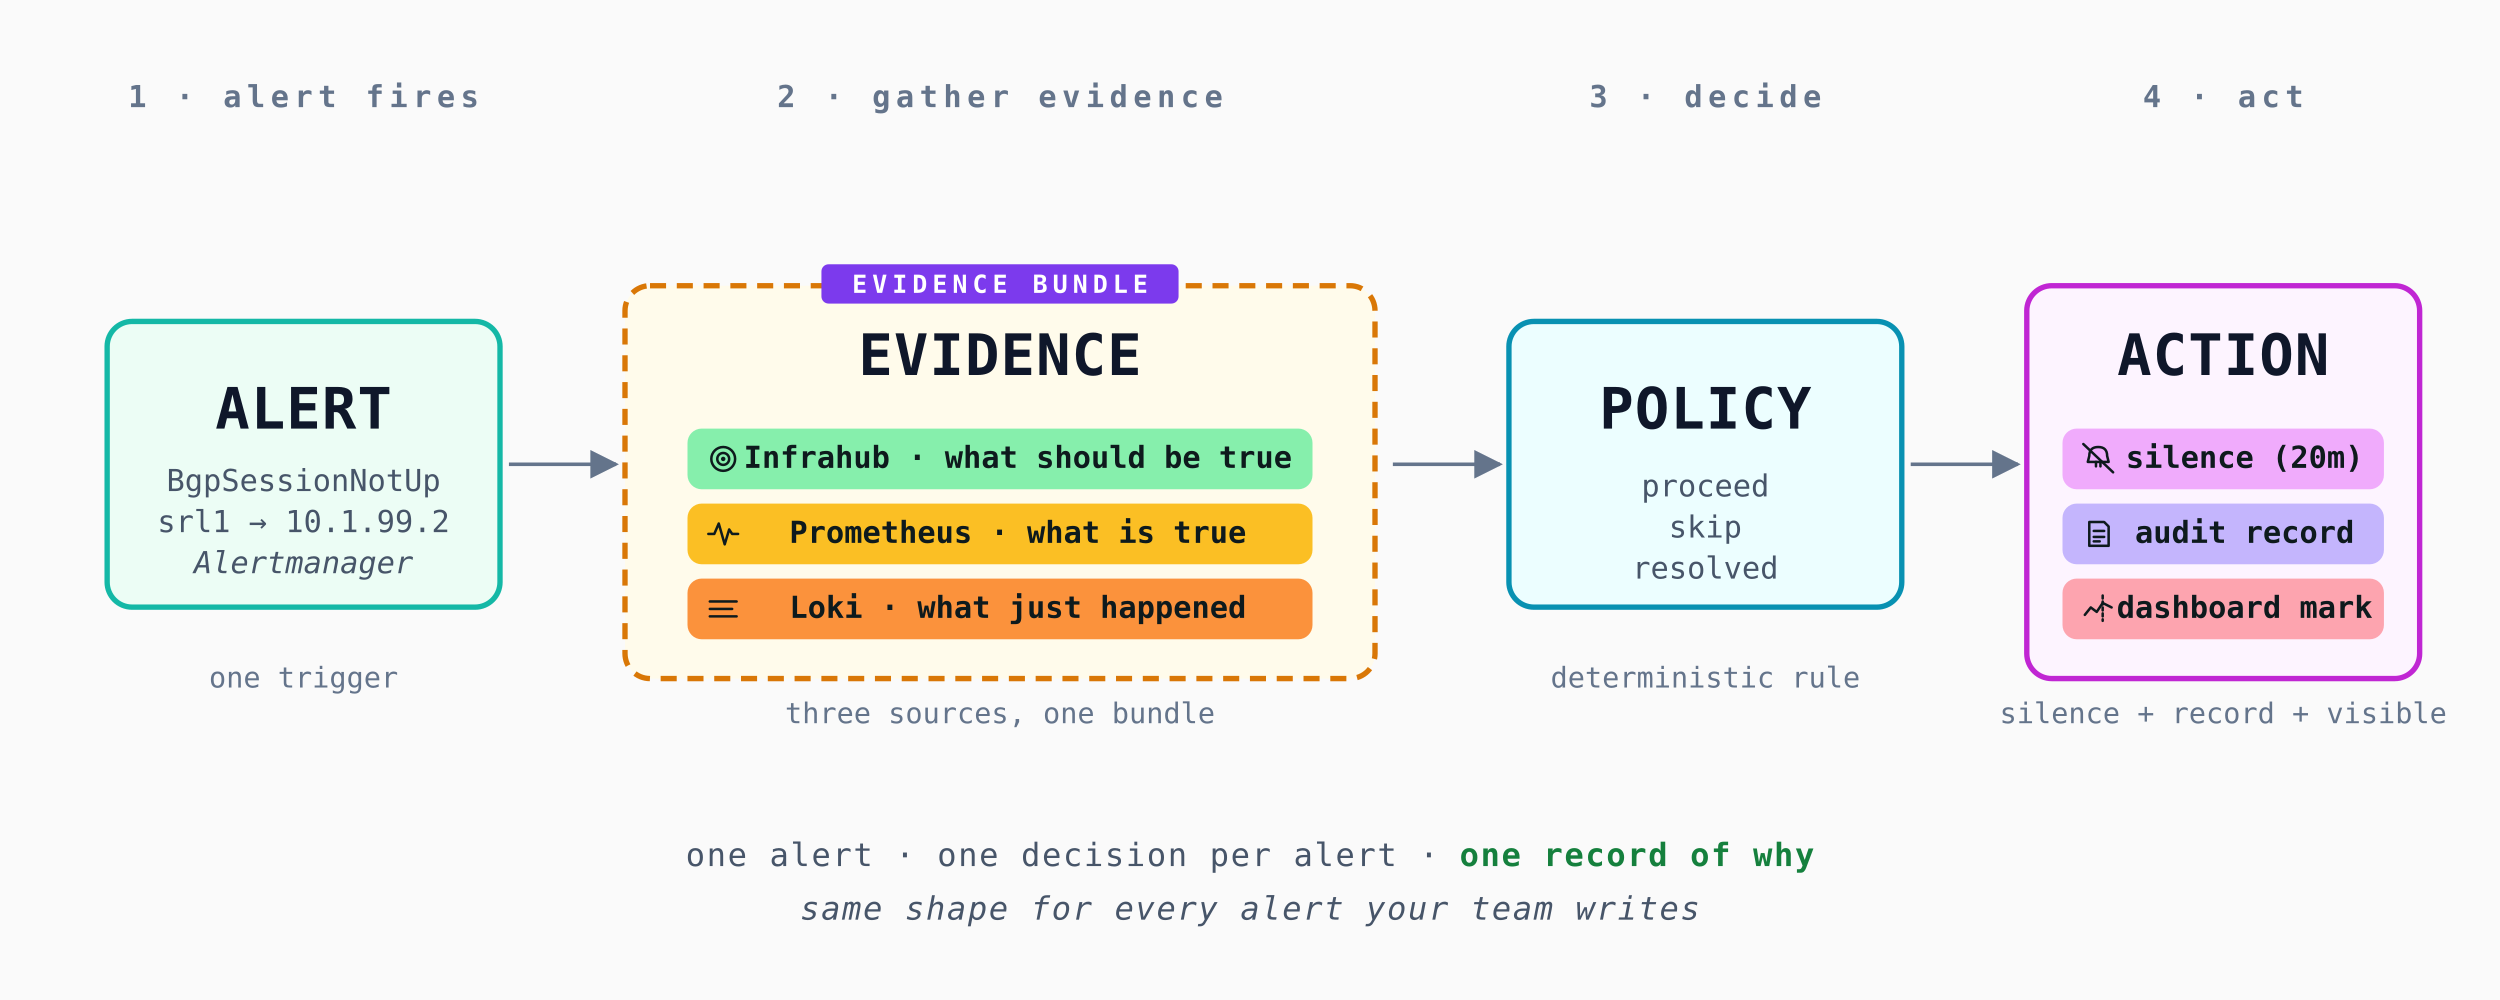
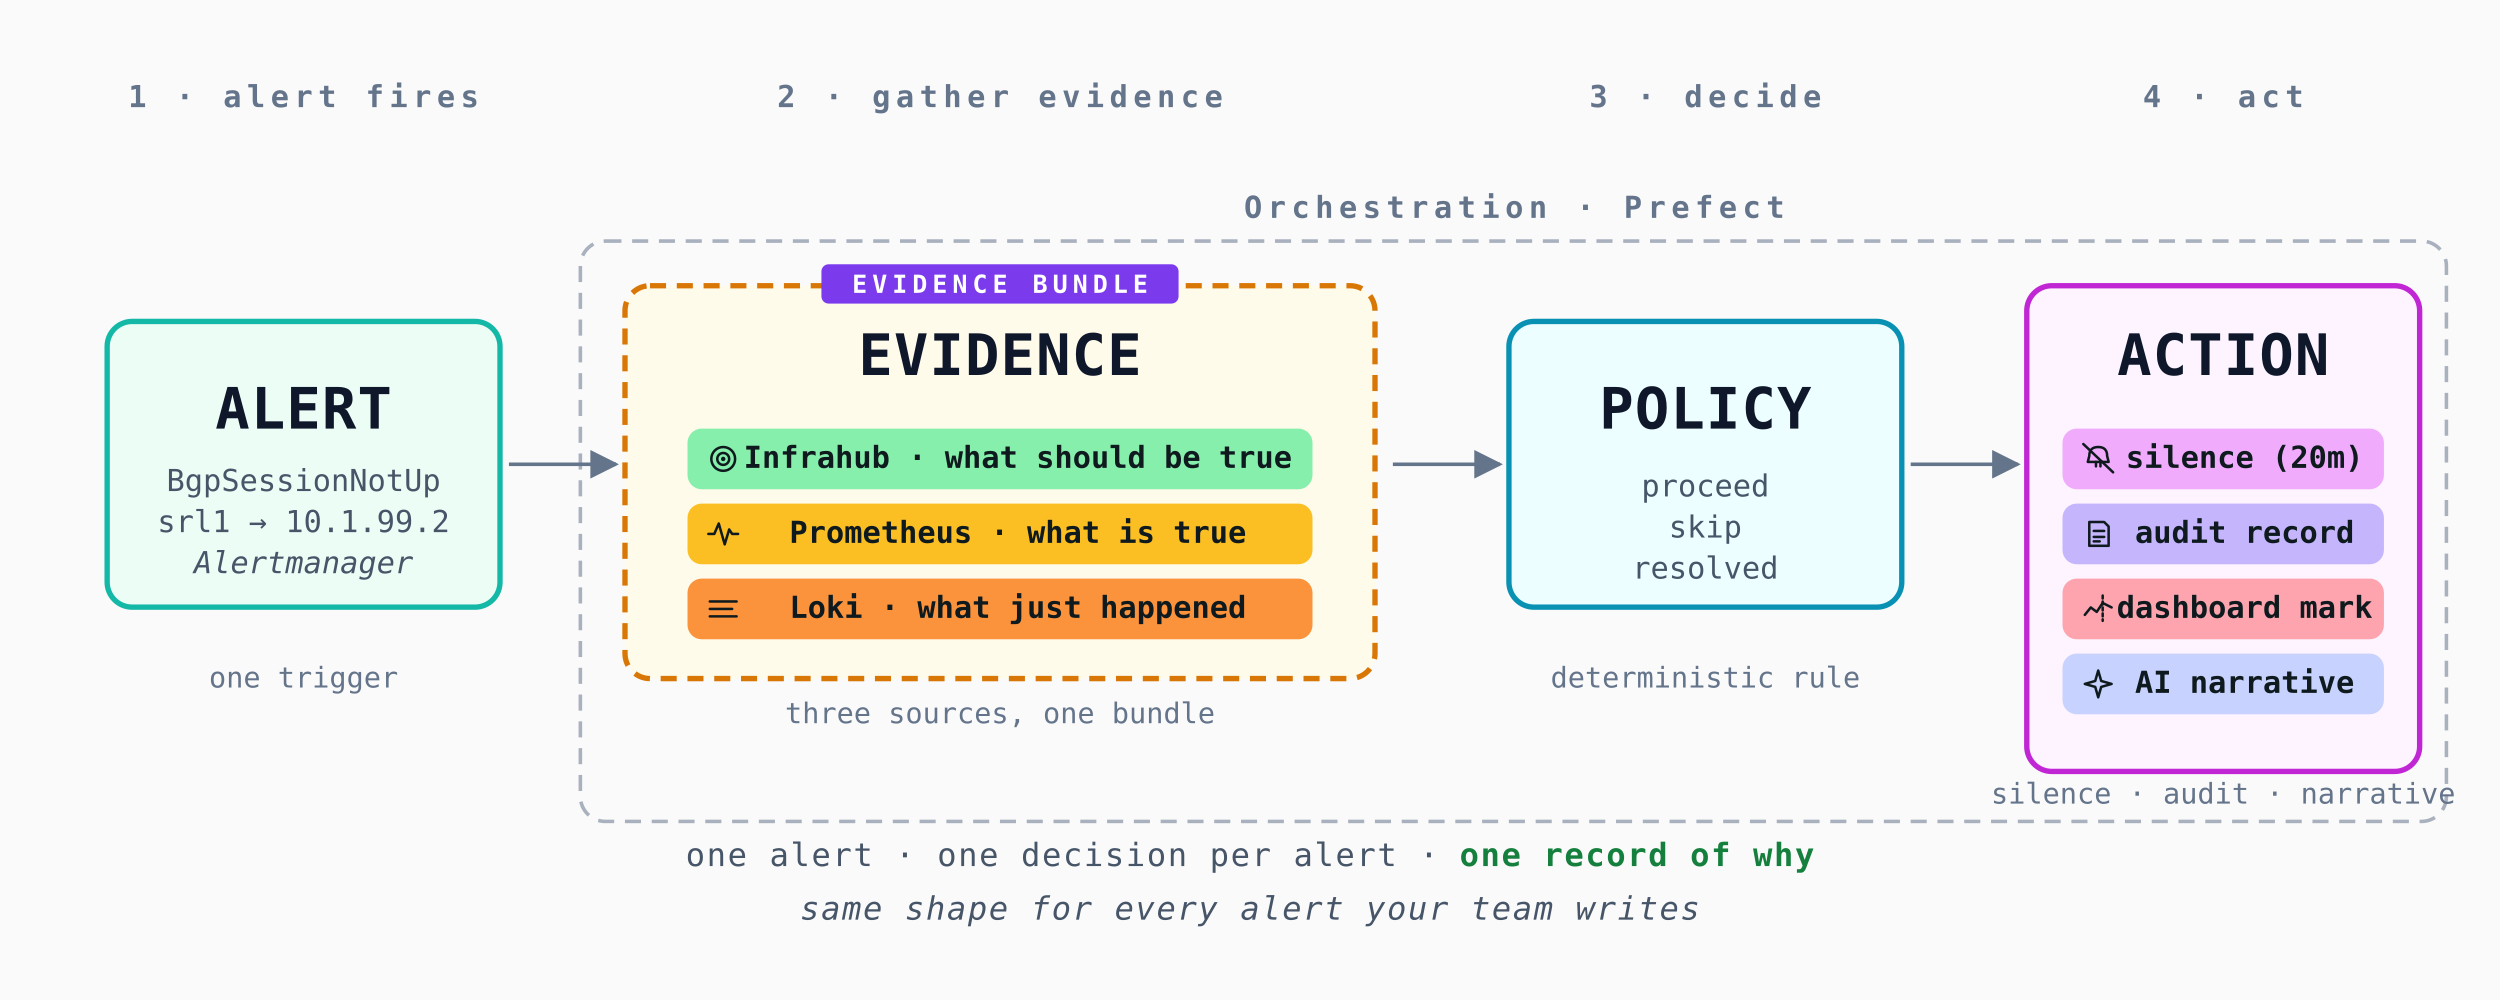
<svg xmlns="http://www.w3.org/2000/svg" viewBox="0 0 1400 560" role="img" aria-labelledby="title desc" font-family="'JetBrains Mono', 'Fira Code', 'SF Mono', 'Consolas', monospace">
  <style>
    .bg          { fill: #fafafa; }
    .phase-label { font-size: 17px; font-weight: 600; fill: #64748b;
                   letter-spacing: 0.18em; text-transform: uppercase; }
    .box-title   { font-size: 32px; font-weight: 700; fill: #0f172a;
                   letter-spacing: 0.02em; }
    .box-sub     { font-size: 17px; fill: #475569; }
    .pill-text   { font-size: 17px; font-weight: 600; fill: #0e1a1d; }
    .annot       { font-size: 16px; fill: #64748b; }
    .footer      { font-size: 18px; fill: #475569; letter-spacing: 0.05em; }
    .footer-emph { font-size: 18px; fill: #15803d; font-weight: 700;
                   letter-spacing: 0.05em; }
    .bundle-tag  { font-size: 14px; font-weight: 700; fill: #ffffff;
                   letter-spacing: 0.2em; }

    /* Phase boxes — light pastel fill + bold colored border */
    .box           { stroke-width: 3; }
    .box-alert     { fill: #ecfdf5; stroke: #14b8a6; }
    .box-evid      { fill: #fffbeb; stroke: #d97706; stroke-dasharray: 9 6; }
    .box-policy    { fill: #ecfeff; stroke: #0891b2; }
    .box-action    { fill: #fdf4ff; stroke: #c026d3; }

    /* Internal pill colors — bright enough to read on the light page */
    .pill-sot      { fill: #86efac; }
    .pill-prom     { fill: #fbbf24; }
    .pill-loki     { fill: #fb923c; }
    .pill-silence  { fill: #f0abfc; }
    .pill-audit    { fill: #c4b5fd; }
    .pill-panel    { fill: #fda4af; }
+     .pill-rca      { fill: #c7d2fe; }

    .icon          { fill: none; stroke: #0e1a1d; stroke-width: 1.7;
                     stroke-linecap: round; stroke-linejoin: round; }
    .icon-fill     { fill: #0e1a1d; }

    .arrow         { fill: none; stroke: #64748b; stroke-width: 2; }
  </style>
  <defs>
    <marker id="ah" viewBox="0 0 10 10" refX="9" refY="5" markerWidth="8" markerHeight="8" orient="auto-start-reverse">
      <path d="M 0 0 L 10 5 L 0 10 z" fill="#64748b" />
    </marker>
    <symbol id="ic-target" viewBox="-12 -12 24 24">
      <circle class="icon" cx="0" cy="0" r="8" />
      <circle class="icon" cx="0" cy="0" r="4" />
      <circle class="icon-fill" cx="0" cy="0" r="1.5" />
    </symbol>
    <symbol id="ic-pulse" viewBox="-12 -12 24 24">
      <path class="icon" d="M -10 0 L -6 0 L -3 -7 L 1 7 L 4 -3 L 6 0 L 10 0" />
    </symbol>
    <symbol id="ic-log" viewBox="-12 -12 24 24">
      <line class="icon" x1="-9" y1="-5" x2="9" y2="-5" />
      <line class="icon" x1="-9" y1="0" x2="6" y2="0" />
      <line class="icon" x1="-9" y1="5" x2="9" y2="5" />
    </symbol>
    <symbol id="ic-silence" viewBox="-12 -12 24 24">
      <path class="icon" d="M -6 -2 Q -6 -8 0 -8 Q 6 -8 6 -2 L 7 2 L -7 2 Z" />
      <line class="icon" x1="-1.5" y1="2" x2="-1.5" y2="5" />
      <line class="icon" x1="1.5" y1="2" x2="1.5" y2="5" />
      <line class="icon" x1="-10" y1="-10" x2="10" y2="9" stroke-width="2.2" />
    </symbol>
    <symbol id="ic-doc" viewBox="-12 -12 24 24">
      <path class="icon" d="M -6 -8 L 4 -8 L 7 -5 L 7 8 L -6 8 Z" />
      <line class="icon" x1="-3" y1="-2" x2="4" y2="-2" />
      <line class="icon" x1="-3" y1="2" x2="4" y2="2" />
      <line class="icon" x1="-3" y1="5" x2="1" y2="5" />
    </symbol>
    <symbol id="ic-chartmark" viewBox="-12 -12 24 24">
      <polyline class="icon" points="-9,4 -5,-1 -1,2 3,-4 9,-1" />
      <line class="icon" x1="3" y1="-9" x2="3" y2="8" stroke-dasharray="2 2" />
    </symbol>
+     <symbol id="ic-sparkle" viewBox="-12 -12 24 24">
+       <path class="icon" d="M 0 -9 L 2 -2 L 9 0 L 2 2 L 0 9 L -2 2 L -9 0 L -2 -2 Z" />
+     </symbol>
  </defs>
  <rect class="bg" x="0" y="0" width="1400" height="560" rx="0" />
+   <rect x="325" y="135" width="1045" height="325" rx="14" fill="none" stroke="#64748b" stroke-width="2" stroke-dasharray="9 6" opacity="0.55" />
+   <text x="848" y="122" class="phase-label" text-anchor="middle">Orchestration · Prefect</text>
  <text x="170" y="60" class="phase-label" text-anchor="middle">1 · alert fires</text>
  <text x="560" y="60" class="phase-label" text-anchor="middle">2 · gather evidence</text>
  <text x="955" y="60" class="phase-label" text-anchor="middle">3 · decide</text>
  <text x="1245" y="60" class="phase-label" text-anchor="middle">4 · act</text>
  <rect class="box box-alert" x="60" y="180" width="220" height="160" rx="14" />
  <text x="170" y="240" class="box-title" text-anchor="middle">ALERT</text>
  <text x="170" y="275" class="box-sub" text-anchor="middle">BgpSessionNotUp</text>
  <text x="170" y="298" class="box-sub" text-anchor="middle">srl1 → 10.1.99.2</text>
  <text x="170" y="321" class="box-sub" text-anchor="middle" font-style="italic" fill="#64748b">Alertmanager</text>
  <line class="arrow" x1="285" y1="260" x2="345" y2="260" marker-end="url(#ah)" />
  <rect class="box box-evid" x="350" y="160" width="420" height="220" rx="14" />
  <text x="560" y="210" class="box-title" text-anchor="middle">EVIDENCE</text>
  <rect x="460" y="148" width="200" height="22" rx="4" fill="#7c3aed" />
  <text x="560" y="164" class="bundle-tag" text-anchor="middle">EVIDENCE BUNDLE</text>
  <g>
    <rect class="pill-sot" x="385" y="240" width="350" height="34" rx="8" />
    <use href="#ic-target" x="395" y="247" width="20" height="20" />
    <text x="570" y="262" class="pill-text" text-anchor="middle">Infrahub  ·  what should be true</text>
  </g>
  <g>
    <rect class="pill-prom" x="385" y="282" width="350" height="34" rx="8" />
    <use href="#ic-pulse" x="395" y="289" width="20" height="20" />
    <text x="570" y="304" class="pill-text" text-anchor="middle">Prometheus  ·  what is true</text>
  </g>
  <g>
    <rect class="pill-loki" x="385" y="324" width="350" height="34" rx="8" />
    <use href="#ic-log" x="395" y="331" width="20" height="20" />
    <text x="570" y="346" class="pill-text" text-anchor="middle">Loki  ·  what just happened</text>
  </g>
  <line class="arrow" x1="780" y1="260" x2="840" y2="260" marker-end="url(#ah)" />
  <rect class="box box-policy" x="845" y="180" width="220" height="160" rx="14" />
  <text x="955" y="240" class="box-title" text-anchor="middle">POLICY</text>
  <text x="955" y="278" class="box-sub" text-anchor="middle">proceed</text>
  <text x="955" y="301" class="box-sub" text-anchor="middle">skip</text>
  <text x="955" y="324" class="box-sub" text-anchor="middle">resolved</text>
  <line class="arrow" x1="1070" y1="260" x2="1130" y2="260" marker-end="url(#ah)" />
-   <rect class="box box-action" x="1135" y="160" width="220" height="220" rx="14" />
+   <rect class="box box-action" x="1135" y="160" width="220" height="272" rx="14" />
  <text x="1245" y="210" class="box-title" text-anchor="middle">ACTION</text>
  <g>
    <rect class="pill-silence" x="1155" y="240" width="180" height="34" rx="8" />
    <use href="#ic-silence" x="1165" y="247" width="20" height="20" />
    <text x="1257" y="262" class="pill-text" text-anchor="middle">silence (20m)</text>
  </g>
  <g>
    <rect class="pill-audit" x="1155" y="282" width="180" height="34" rx="8" />
    <use href="#ic-doc" x="1165" y="289" width="20" height="20" />
    <text x="1257" y="304" class="pill-text" text-anchor="middle">audit record</text>
  </g>
  <g>
    <rect class="pill-panel" x="1155" y="324" width="180" height="34" rx="8" />
    <use href="#ic-chartmark" x="1165" y="331" width="20" height="20" />
    <text x="1257" y="346" class="pill-text" text-anchor="middle">dashboard mark</text>
  </g>
+   <g>
+     <rect class="pill-rca" x="1155" y="366" width="180" height="34" rx="8" />
+     <use href="#ic-sparkle" x="1165" y="373" width="20" height="20" />
+     <text x="1257" y="388" class="pill-text" text-anchor="middle">AI narrative</text>
+   </g>
  <text x="170" y="385" class="annot" text-anchor="middle">one trigger</text>
  <text x="560" y="405" class="annot" text-anchor="middle">three sources, one bundle</text>
  <text x="955" y="385" class="annot" text-anchor="middle">deterministic rule</text>
-   <text x="1245" y="405" class="annot" text-anchor="middle">silence + record + visible</text>
+   <text x="1245" y="450" class="annot" text-anchor="middle">silence · audit · narrative</text>
  <text x="700" y="485" class="footer" text-anchor="middle">
    one alert  ·  one decision per alert  ·  <tspan class="footer-emph">one record of why</tspan>
  </text>
  <text x="700" y="515" class="footer" text-anchor="middle" font-style="italic">
    same shape for every alert your team writes
  </text>
</svg>
